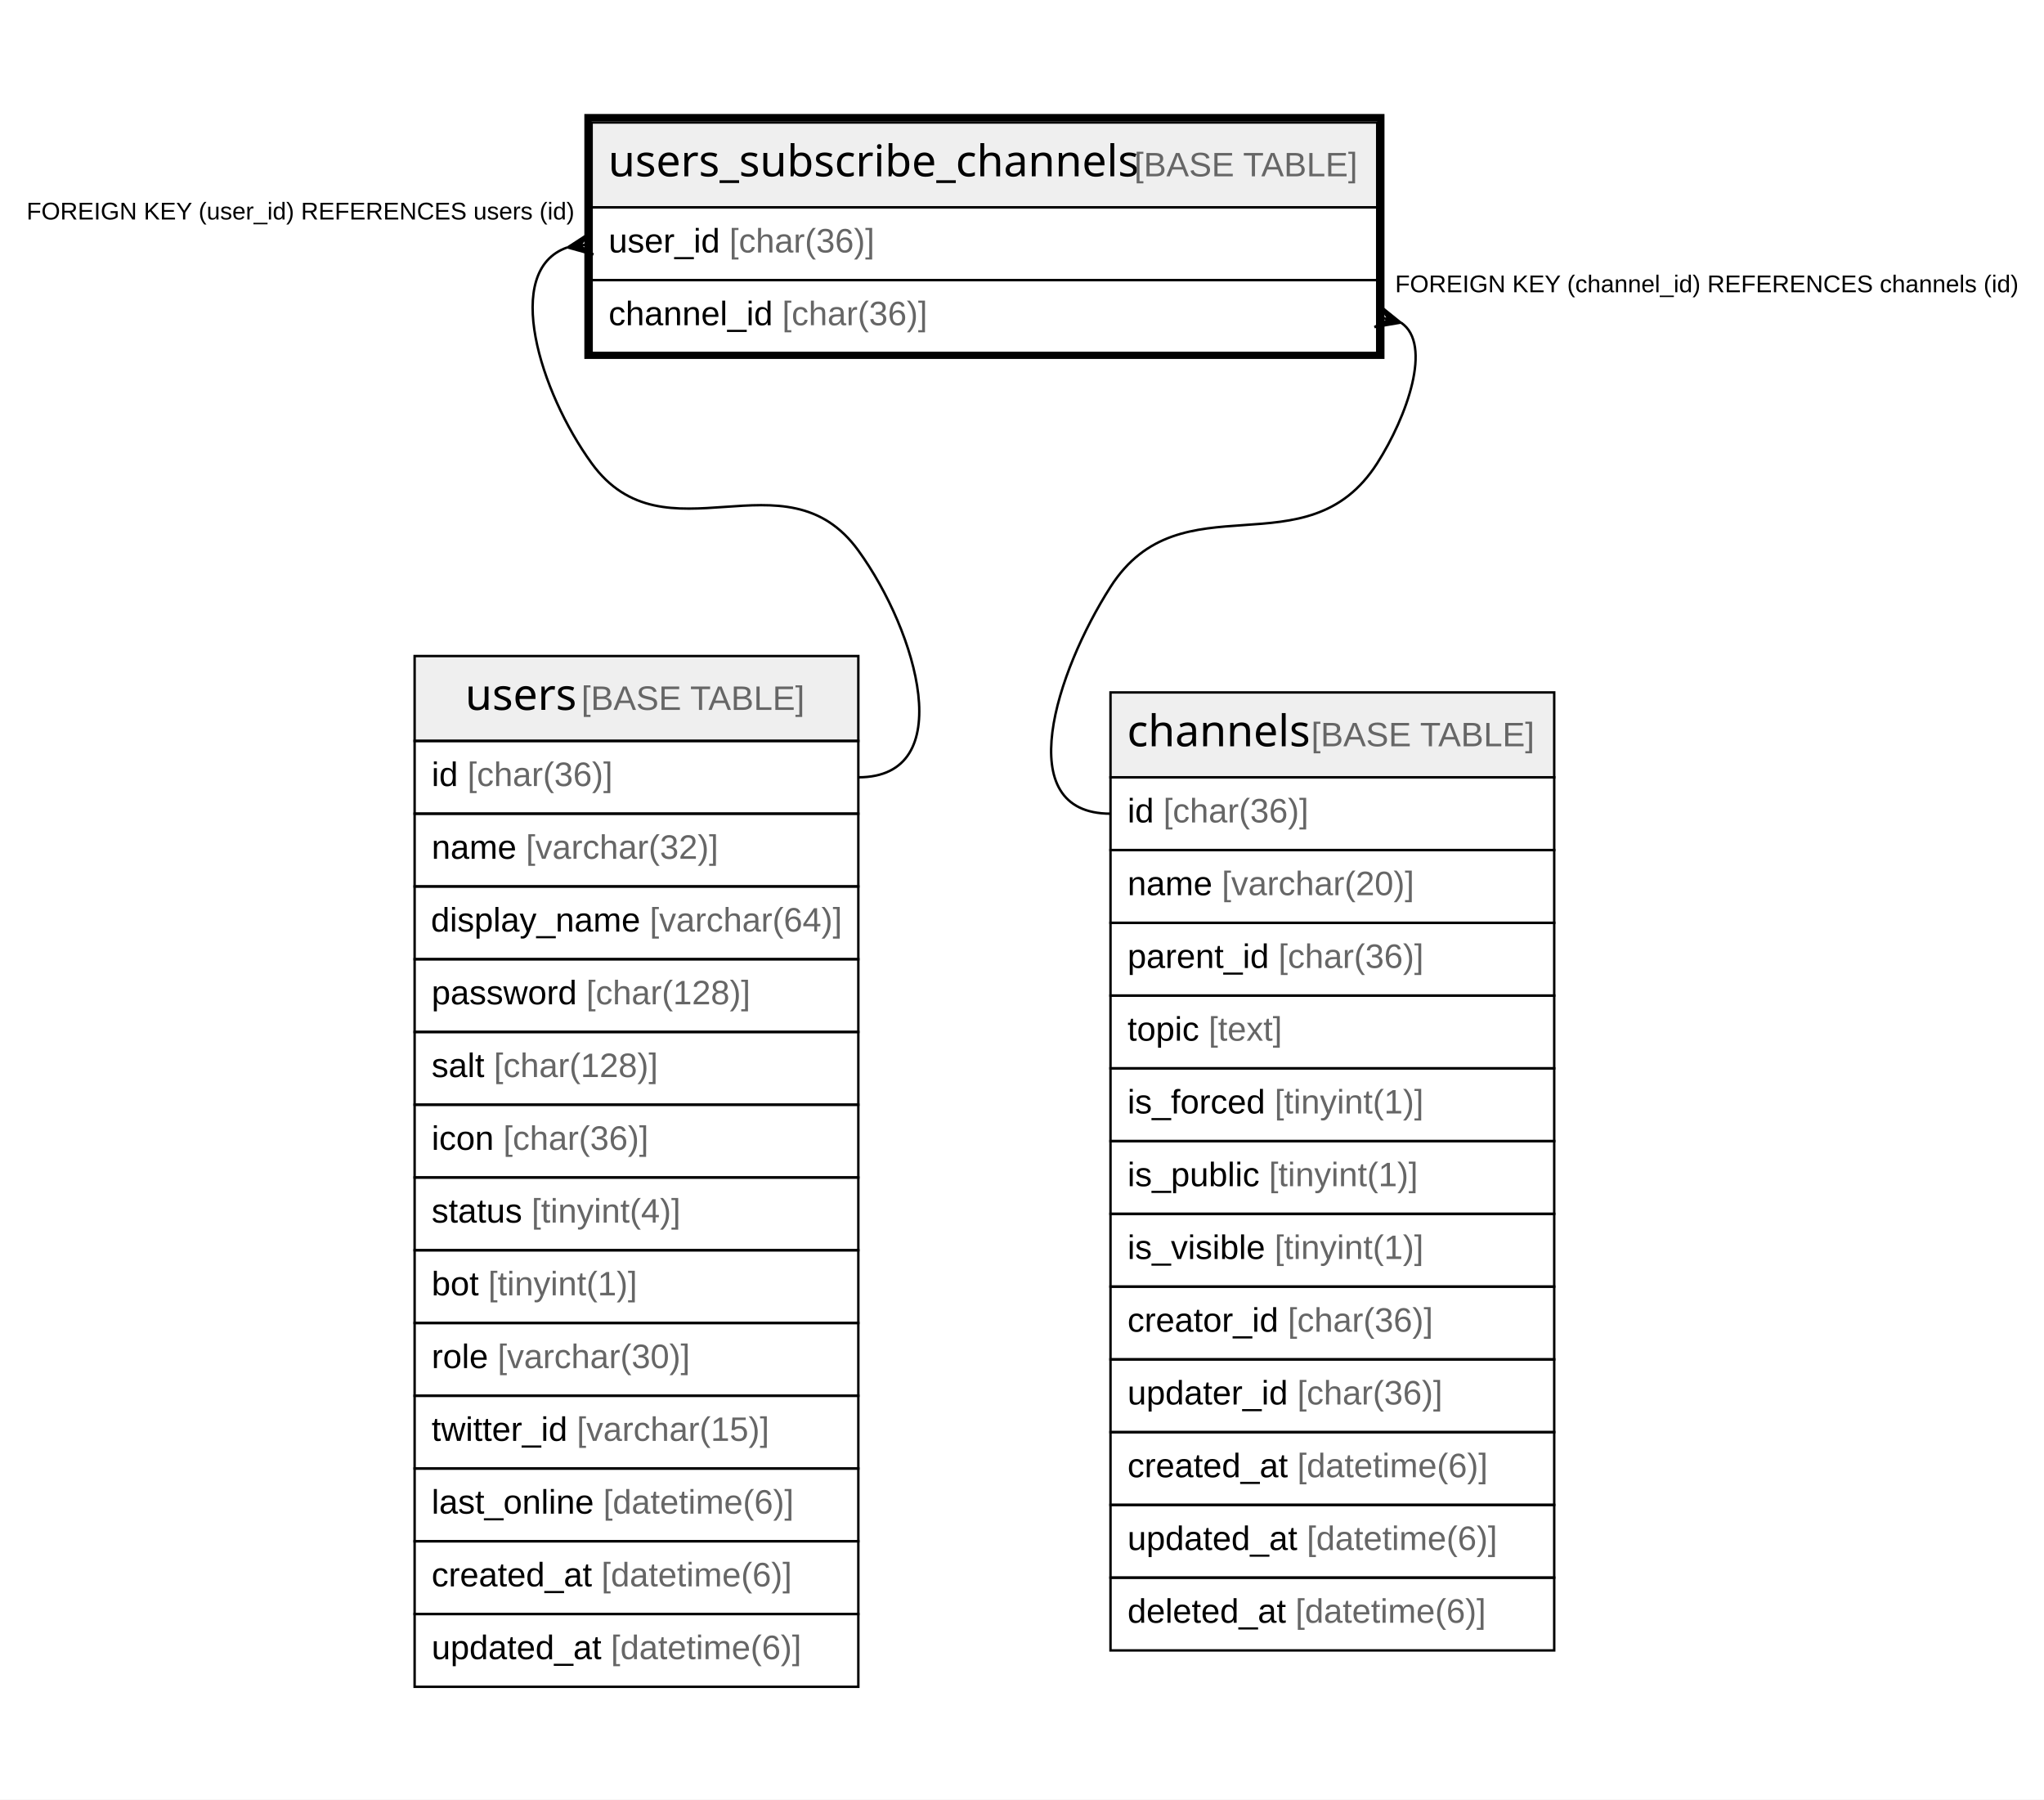
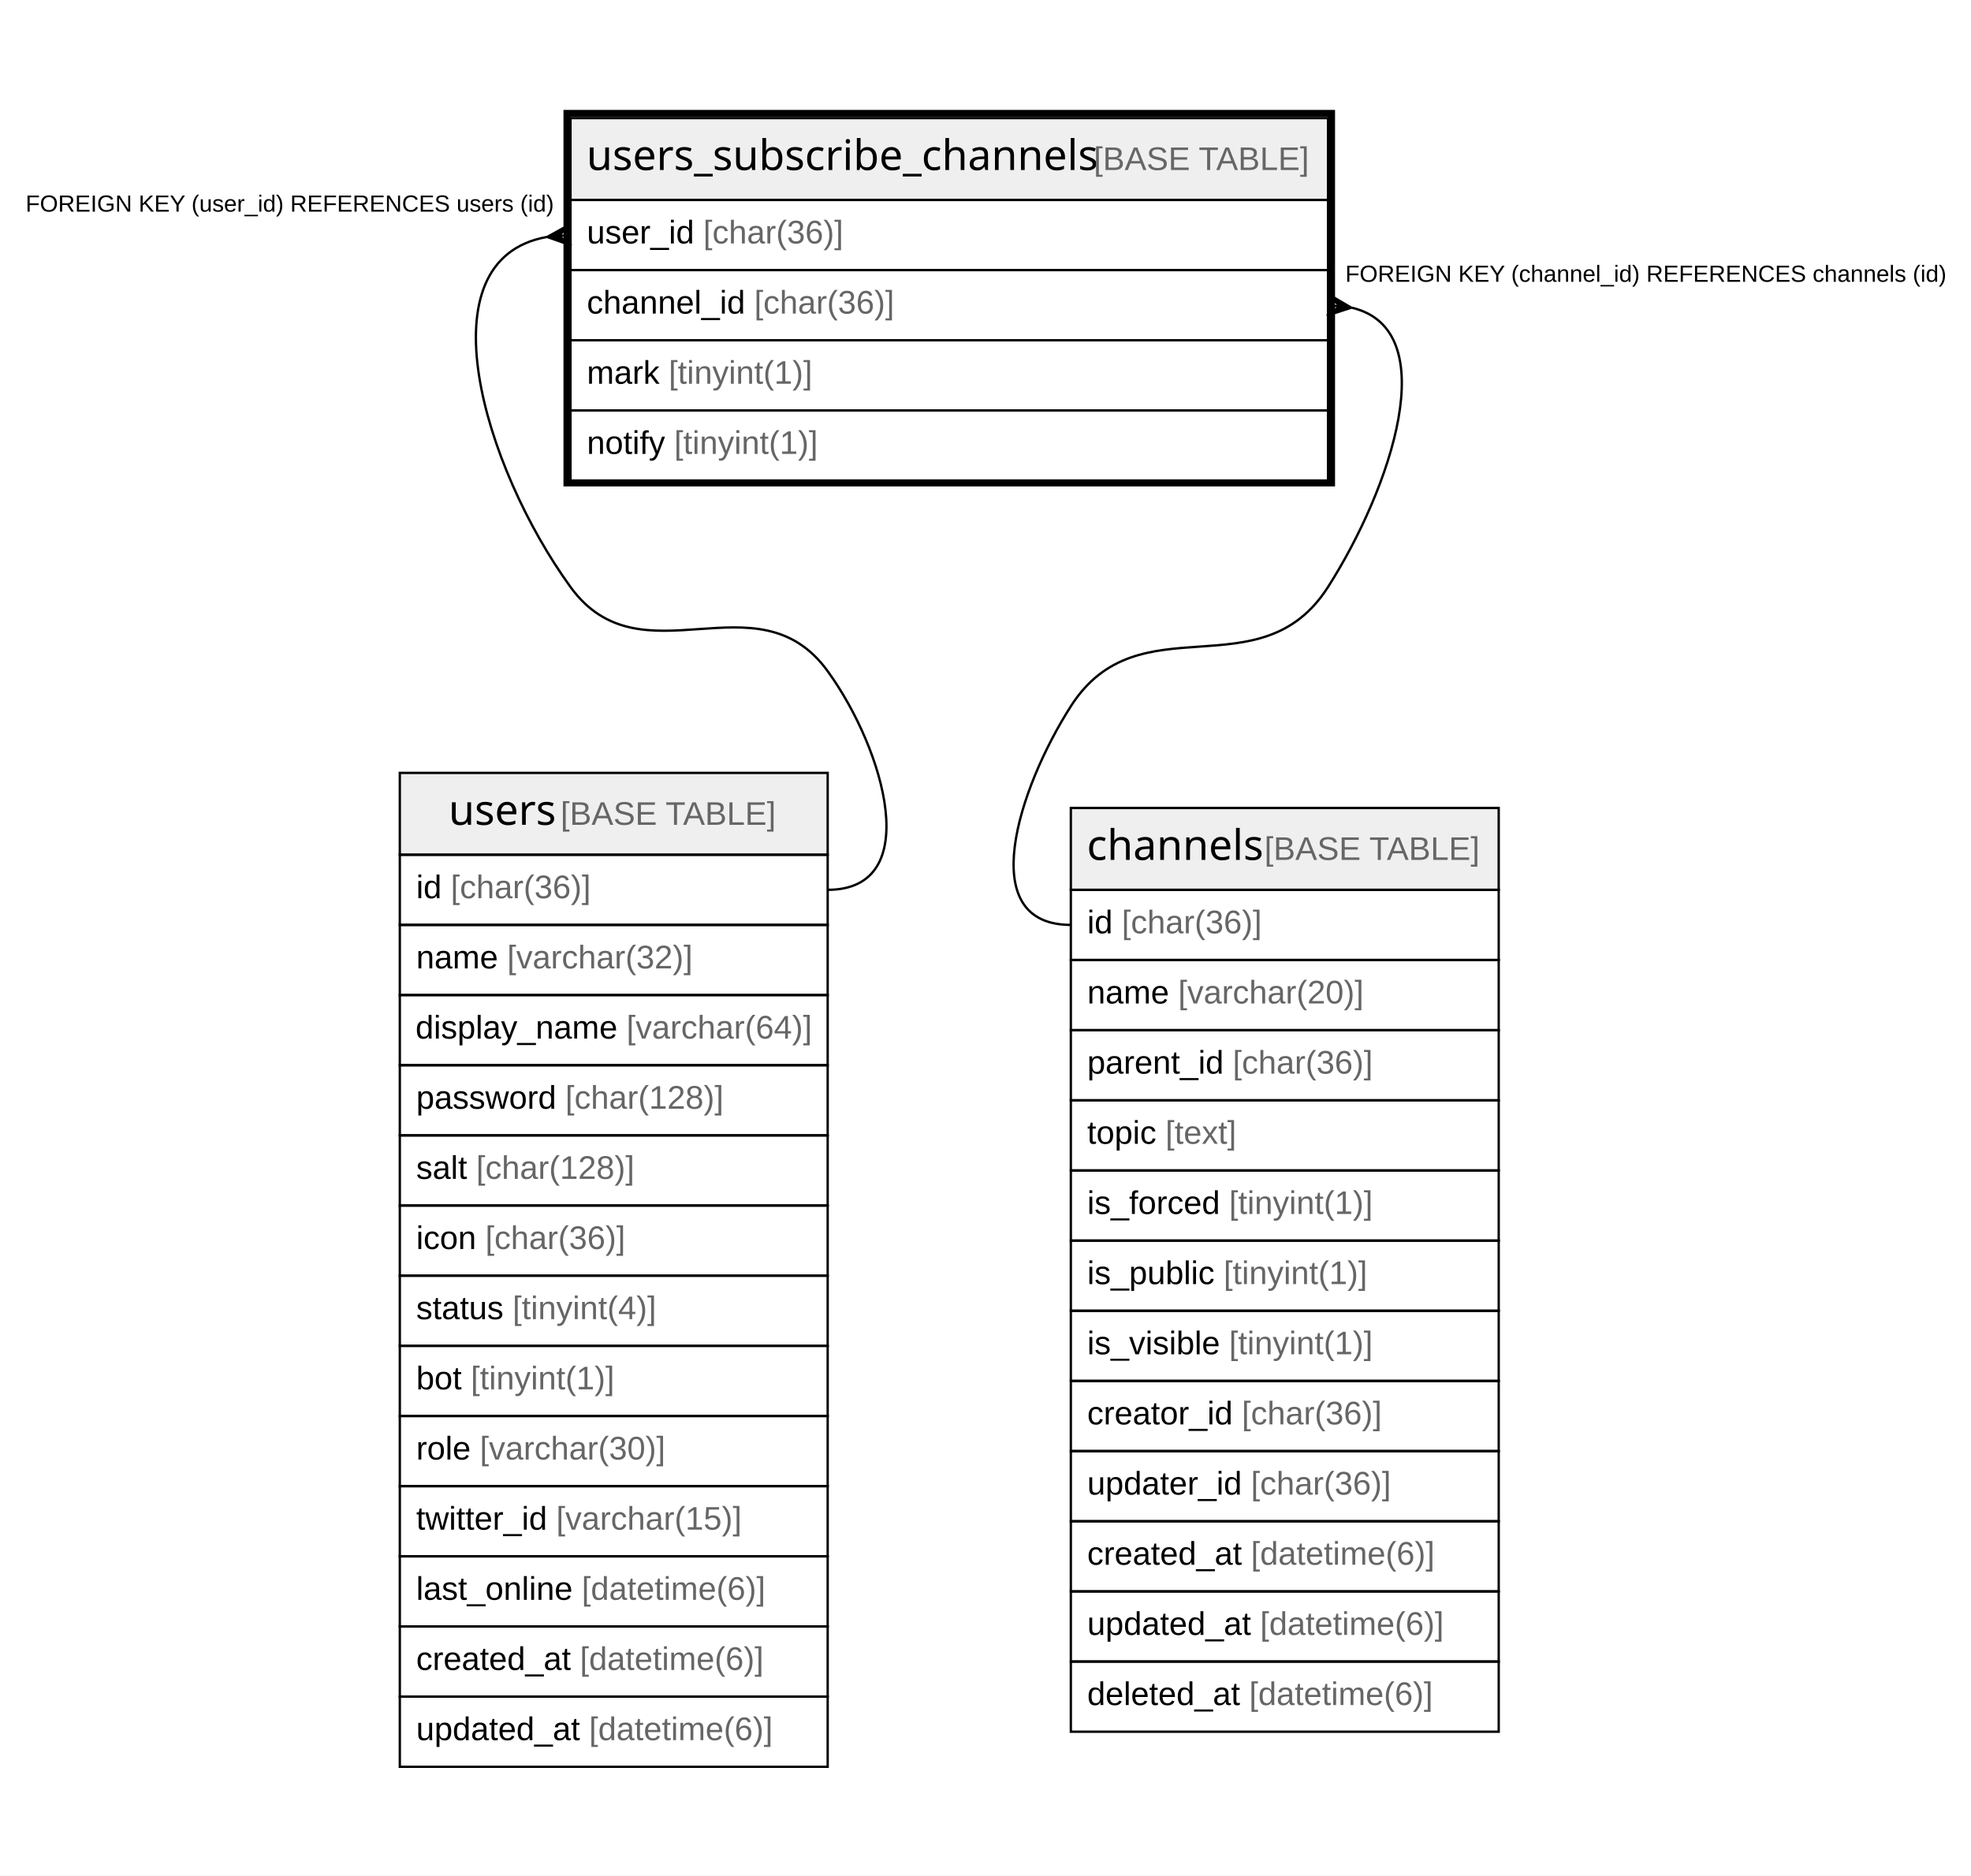
- <svg xmlns="http://www.w3.org/2000/svg" width="843pt" height="742pt" viewBox="0.00 0.00 843.00 742.00">
-   <g id="graph0" class="graph" transform="scale(1 1) rotate(0) translate(4 738)">
-     <polygon fill="#ffffff" stroke="transparent" points="-4,4 -4,-738 839,-738 839,4 -4,4" />
+ <svg xmlns="http://www.w3.org/2000/svg" width="843pt" height="802pt" viewBox="0.00 0.00 843.00 802.00">
+   <g id="graph0" class="graph" transform="scale(1 1) rotate(0) translate(4 798)">
+     <polygon fill="#ffffff" stroke="transparent" points="-4,4 -4,-798 839,-798 839,4 -4,4" />
    <g id="node1" class="node">
-       <polygon fill="#efefef" stroke="transparent" points="240,-652.5 240,-687.5 564,-687.5 564,-652.5 240,-652.5" />
-       <polygon fill="none" stroke="#000000" points="240,-652.5 240,-687.5 564,-687.5 564,-652.5 240,-652.5" />
-       <text text-anchor="start" x="246.846" y="-665.3" font-family="Arial Bold" font-size="18.00" fill="#000000">users_subscribe_channels</text>
-       <text text-anchor="start" x="459.9" y="-665.3" font-family="Arial" font-size="14.00" fill="#000000"> </text>
-       <text text-anchor="start" x="463.79" y="-665.3" font-family="Arial" font-size="14.00" fill="#666666">[BASE TABLE]</text>
+       <polygon fill="#efefef" stroke="transparent" points="240,-712.5 240,-747.5 564,-747.5 564,-712.5 240,-712.5" />
+       <polygon fill="none" stroke="#000000" points="240,-712.5 240,-747.5 564,-747.5 564,-712.5 240,-712.5" />
+       <text text-anchor="start" x="246.846" y="-725.3" font-family="Arial Bold" font-size="18.00" fill="#000000">users_subscribe_channels</text>
+       <text text-anchor="start" x="459.9" y="-725.3" font-family="Arial" font-size="14.00" fill="#000000"> </text>
+       <text text-anchor="start" x="463.79" y="-725.3" font-family="Arial" font-size="14.00" fill="#666666">[BASE TABLE]</text>
+       <polygon fill="none" stroke="#000000" points="240,-682.5 240,-712.5 564,-712.5 564,-682.5 240,-682.5" />
+       <text text-anchor="start" x="247" y="-693.9" font-family="Arial" font-size="14.00" fill="#000000">user_id </text>
+       <text text-anchor="start" x="296.788" y="-693.9" font-family="Arial" font-size="14.00" fill="#666666">[char(36)]</text>
+       <polygon fill="none" stroke="#000000" points="240,-652.5 240,-682.5 564,-682.5 564,-652.5 240,-652.5" />
+       <text text-anchor="start" x="247" y="-663.9" font-family="Arial" font-size="14.00" fill="#000000">channel_id </text>
+       <text text-anchor="start" x="318.582" y="-663.9" font-family="Arial" font-size="14.00" fill="#666666">[char(36)]</text>
      <polygon fill="none" stroke="#000000" points="240,-622.5 240,-652.5 564,-652.5 564,-622.5 240,-622.5" />
-       <text text-anchor="start" x="247" y="-633.9" font-family="Arial" font-size="14.00" fill="#000000">user_id </text>
-       <text text-anchor="start" x="296.788" y="-633.9" font-family="Arial" font-size="14.00" fill="#666666">[char(36)]</text>
+       <text text-anchor="start" x="247" y="-633.9" font-family="Arial" font-size="14.00" fill="#000000">mark </text>
+       <text text-anchor="start" x="281.994" y="-633.9" font-family="Arial" font-size="14.00" fill="#666666">[tinyint(1)]</text>
      <polygon fill="none" stroke="#000000" points="240,-592.5 240,-622.5 564,-622.5 564,-592.5 240,-592.5" />
-       <text text-anchor="start" x="247" y="-603.9" font-family="Arial" font-size="14.00" fill="#000000">channel_id </text>
-       <text text-anchor="start" x="318.582" y="-603.9" font-family="Arial" font-size="14.00" fill="#666666">[char(36)]</text>
-       <polygon fill="none" stroke="#000000" stroke-width="3" points="238.5,-591.5 238.5,-689.5 565.5,-689.5 565.5,-591.5 238.5,-591.5" />
+       <text text-anchor="start" x="247" y="-603.9" font-family="Arial" font-size="14.00" fill="#000000">notify </text>
+       <text text-anchor="start" x="284.344" y="-603.9" font-family="Arial" font-size="14.00" fill="#666666">[tinyint(1)]</text>
+       <polygon fill="none" stroke="#000000" stroke-width="3" points="238.5,-591.5 238.5,-749.5 565.5,-749.5 565.5,-591.5 238.5,-591.5" />
    </g>
    <g id="node2" class="node">
      <polygon fill="#efefef" stroke="transparent" points="167,-432.5 167,-467.5 350,-467.5 350,-432.5 167,-432.5" />
      <polygon fill="none" stroke="#000000" points="167,-432.5 167,-467.5 350,-467.5 350,-432.5 167,-432.5" />
      <text text-anchor="start" x="187.871" y="-445.3" font-family="Arial Bold" font-size="18.00" fill="#000000">users</text>
      <text text-anchor="start" x="231.875" y="-445.3" font-family="Arial" font-size="14.00" fill="#000000"> </text>
      <text text-anchor="start" x="235.766" y="-445.3" font-family="Arial" font-size="14.00" fill="#666666">[BASE TABLE]</text>
      <polygon fill="none" stroke="#000000" points="167,-402.5 167,-432.5 350,-432.5 350,-402.5 167,-402.5" />
      <text text-anchor="start" x="174" y="-413.9" font-family="Arial" font-size="14.00" fill="#000000">id </text>
      <text text-anchor="start" x="188.78" y="-413.9" font-family="Arial" font-size="14.00" fill="#666666">[char(36)]</text>
      <polygon fill="none" stroke="#000000" points="167,-372.5 167,-402.5 350,-402.5 350,-372.5 167,-372.5" />
      <text text-anchor="start" x="174" y="-383.9" font-family="Arial" font-size="14.00" fill="#000000">name </text>
      <text text-anchor="start" x="212.899" y="-383.9" font-family="Arial" font-size="14.00" fill="#666666">[varchar(32)]</text>
      <polygon fill="none" stroke="#000000" points="167,-342.5 167,-372.5 350,-372.5 350,-342.5 167,-342.5" />
      <text text-anchor="start" x="173.71" y="-353.9" font-family="Arial" font-size="14.00" fill="#000000">display_name </text>
      <text text-anchor="start" x="263.953" y="-353.9" font-family="Arial" font-size="14.00" fill="#666666">[varchar(64)]</text>
      <polygon fill="none" stroke="#000000" points="167,-312.5 167,-342.5 350,-342.5 350,-312.5 167,-312.5" />
      <text text-anchor="start" x="174" y="-323.9" font-family="Arial" font-size="14.00" fill="#000000">password </text>
      <text text-anchor="start" x="237.788" y="-323.9" font-family="Arial" font-size="14.00" fill="#666666">[char(128)]</text>
      <polygon fill="none" stroke="#000000" points="167,-282.5 167,-312.5 350,-312.5 350,-282.5 167,-282.5" />
      <text text-anchor="start" x="174" y="-293.9" font-family="Arial" font-size="14.00" fill="#000000">salt </text>
      <text text-anchor="start" x="199.67" y="-293.9" font-family="Arial" font-size="14.00" fill="#666666">[char(128)]</text>
      <polygon fill="none" stroke="#000000" points="167,-252.5 167,-282.5 350,-282.5 350,-252.5 167,-252.5" />
      <text text-anchor="start" x="174" y="-263.9" font-family="Arial" font-size="14.00" fill="#000000">icon </text>
      <text text-anchor="start" x="203.562" y="-263.9" font-family="Arial" font-size="14.00" fill="#666666">[char(36)]</text>
      <polygon fill="none" stroke="#000000" points="167,-222.5 167,-252.5 350,-252.5 350,-222.5 167,-222.5" />
      <text text-anchor="start" x="174" y="-233.9" font-family="Arial" font-size="14.00" fill="#000000">status </text>
      <text text-anchor="start" x="215.237" y="-233.9" font-family="Arial" font-size="14.00" fill="#666666">[tinyint(4)]</text>
      <polygon fill="none" stroke="#000000" points="167,-192.5 167,-222.5 350,-222.5 350,-192.5 167,-192.5" />
      <text text-anchor="start" x="174" y="-203.9" font-family="Arial" font-size="14.00" fill="#000000">bot </text>
      <text text-anchor="start" x="197.346" y="-203.9" font-family="Arial" font-size="14.00" fill="#666666">[tinyint(1)]</text>
      <polygon fill="none" stroke="#000000" points="167,-162.5 167,-192.5 350,-192.5 350,-162.5 167,-162.5" />
      <text text-anchor="start" x="174" y="-173.9" font-family="Arial" font-size="14.00" fill="#000000">role </text>
      <text text-anchor="start" x="201.223" y="-173.9" font-family="Arial" font-size="14.00" fill="#666666">[varchar(30)]</text>
      <polygon fill="none" stroke="#000000" points="167,-132.5 167,-162.5 350,-162.5 350,-132.5 167,-132.5" />
      <text text-anchor="start" x="174" y="-143.9" font-family="Arial" font-size="14.00" fill="#000000">twitter_id </text>
      <text text-anchor="start" x="233.891" y="-143.9" font-family="Arial" font-size="14.00" fill="#666666">[varchar(15)]</text>
      <polygon fill="none" stroke="#000000" points="167,-102.5 167,-132.5 350,-132.5 350,-102.5 167,-102.5" />
      <text text-anchor="start" x="174" y="-113.9" font-family="Arial" font-size="14.00" fill="#000000">last_online </text>
      <text text-anchor="start" x="244.797" y="-113.9" font-family="Arial" font-size="14.00" fill="#666666">[datetime(6)]</text>
      <polygon fill="none" stroke="#000000" points="167,-72.5 167,-102.5 350,-102.5 350,-72.5 167,-72.5" />
      <text text-anchor="start" x="174" y="-83.9" font-family="Arial" font-size="14.00" fill="#000000">created_at </text>
      <text text-anchor="start" x="244.028" y="-83.9" font-family="Arial" font-size="14.00" fill="#666666">[datetime(6)]</text>
      <polygon fill="none" stroke="#000000" points="167,-42.5 167,-72.5 350,-72.5 350,-42.5 167,-42.5" />
      <text text-anchor="start" x="174" y="-53.9" font-family="Arial" font-size="14.00" fill="#000000">updated_at </text>
      <text text-anchor="start" x="247.933" y="-53.9" font-family="Arial" font-size="14.00" fill="#666666">[datetime(6)]</text>
    </g>
    <g id="edge1" class="edge">
-       <path fill="none" stroke="#000000" d="M229.796,-635.92C203.089,-626.427 218.698,-576.385 240,-547 270.192,-505.352 319.808,-552.648 350,-511 374.39,-477.355 391.556,-417.5 350,-417.5" />
-       <polygon fill="#000000" stroke="#000000" points="230.118,-635.97 239.311,-641.947 235.059,-636.735 240,-637.5 240,-637.5 240,-637.5 235.059,-636.735 240.689,-633.053 230.118,-635.97 230.118,-635.97" />
-       <text text-anchor="start" x="6.945" y="-647.5" font-family="Arial" font-size="10.00" fill="#000000">FOREIGN KEY (user_id) REFERENCES users (id)</text>
+       <path fill="none" stroke="#000000" d="M229.861,-696.658C176.168,-687.089 202.888,-598.194 240,-547 270.192,-505.352 319.808,-552.648 350,-511 374.39,-477.355 391.556,-417.5 350,-417.5" />
+       <polygon fill="#000000" stroke="#000000" points="230.034,-696.673 239.628,-701.985 235.017,-697.086 240,-697.5 240,-697.5 240,-697.5 235.017,-697.086 240.372,-693.015 230.034,-696.673 230.034,-696.673" />
+       <text text-anchor="start" x="6.945" y="-707.5" font-family="Arial" font-size="10.00" fill="#000000">FOREIGN KEY (user_id) REFERENCES users (id)</text>
    </g>
    <g id="node3" class="node">
      <polygon fill="#efefef" stroke="transparent" points="454,-417.5 454,-452.5 637,-452.5 637,-417.5 454,-417.5" />
      <polygon fill="none" stroke="#000000" points="454,-417.5 454,-452.5 637,-452.5 637,-417.5 454,-417.5" />
      <text text-anchor="start" x="460.861" y="-430.3" font-family="Arial Bold" font-size="18.00" fill="#000000">channels</text>
      <text text-anchor="start" x="532.886" y="-430.3" font-family="Arial" font-size="14.00" fill="#000000"> </text>
      <text text-anchor="start" x="536.776" y="-430.3" font-family="Arial" font-size="14.00" fill="#666666">[BASE TABLE]</text>
      <polygon fill="none" stroke="#000000" points="454,-387.5 454,-417.5 637,-417.5 637,-387.5 454,-387.5" />
      <text text-anchor="start" x="461" y="-398.9" font-family="Arial" font-size="14.00" fill="#000000">id </text>
      <text text-anchor="start" x="475.78" y="-398.9" font-family="Arial" font-size="14.00" fill="#666666">[char(36)]</text>
      <polygon fill="none" stroke="#000000" points="454,-357.5 454,-387.5 637,-387.5 637,-357.5 454,-357.5" />
      <text text-anchor="start" x="461" y="-368.9" font-family="Arial" font-size="14.00" fill="#000000">name </text>
      <text text-anchor="start" x="499.899" y="-368.9" font-family="Arial" font-size="14.00" fill="#666666">[varchar(20)]</text>
      <polygon fill="none" stroke="#000000" points="454,-327.5 454,-357.5 637,-357.5 637,-327.5 454,-327.5" />
      <text text-anchor="start" x="461" y="-338.9" font-family="Arial" font-size="14.00" fill="#000000">parent_id </text>
      <text text-anchor="start" x="523.244" y="-338.9" font-family="Arial" font-size="14.00" fill="#666666">[char(36)]</text>
      <polygon fill="none" stroke="#000000" points="454,-297.5 454,-327.5 637,-327.5 637,-297.5 454,-297.5" />
      <text text-anchor="start" x="461" y="-308.9" font-family="Arial" font-size="14.00" fill="#000000">topic </text>
      <text text-anchor="start" x="494.453" y="-308.9" font-family="Arial" font-size="14.00" fill="#666666">[text]</text>
      <polygon fill="none" stroke="#000000" points="454,-267.5 454,-297.5 637,-297.5 637,-267.5 454,-267.5" />
      <text text-anchor="start" x="461" y="-278.9" font-family="Arial" font-size="14.00" fill="#000000">is_forced </text>
      <text text-anchor="start" x="521.679" y="-278.9" font-family="Arial" font-size="14.00" fill="#666666">[tinyint(1)]</text>
      <polygon fill="none" stroke="#000000" points="454,-237.5 454,-267.5 637,-267.5 637,-237.5 454,-237.5" />
      <text text-anchor="start" x="461" y="-248.9" font-family="Arial" font-size="14.00" fill="#000000">is_public </text>
      <text text-anchor="start" x="519.341" y="-248.9" font-family="Arial" font-size="14.00" fill="#666666">[tinyint(1)]</text>
      <polygon fill="none" stroke="#000000" points="454,-207.5 454,-237.5 637,-237.5 637,-207.5 454,-207.5" />
      <text text-anchor="start" x="461" y="-218.9" font-family="Arial" font-size="14.00" fill="#000000">is_visible </text>
      <text text-anchor="start" x="521.665" y="-218.9" font-family="Arial" font-size="14.00" fill="#666666">[tinyint(1)]</text>
      <polygon fill="none" stroke="#000000" points="454,-177.5 454,-207.5 637,-207.5 637,-177.5 454,-177.5" />
      <text text-anchor="start" x="461" y="-188.9" font-family="Arial" font-size="14.00" fill="#000000">creator_id </text>
      <text text-anchor="start" x="527.122" y="-188.9" font-family="Arial" font-size="14.00" fill="#666666">[char(36)]</text>
      <polygon fill="none" stroke="#000000" points="454,-147.5 454,-177.5 637,-177.5 637,-147.5 454,-147.5" />
      <text text-anchor="start" x="461" y="-158.9" font-family="Arial" font-size="14.00" fill="#000000">updater_id </text>
      <text text-anchor="start" x="531.027" y="-158.9" font-family="Arial" font-size="14.00" fill="#666666">[char(36)]</text>
      <polygon fill="none" stroke="#000000" points="454,-117.5 454,-147.5 637,-147.5 637,-117.5 454,-117.5" />
      <text text-anchor="start" x="461" y="-128.9" font-family="Arial" font-size="14.00" fill="#000000">created_at </text>
      <text text-anchor="start" x="531.028" y="-128.9" font-family="Arial" font-size="14.00" fill="#666666">[datetime(6)]</text>
      <polygon fill="none" stroke="#000000" points="454,-87.5 454,-117.5 637,-117.5 637,-87.5 454,-87.5" />
      <text text-anchor="start" x="461" y="-98.9" font-family="Arial" font-size="14.00" fill="#000000">updated_at </text>
      <text text-anchor="start" x="534.933" y="-98.9" font-family="Arial" font-size="14.00" fill="#666666">[datetime(6)]</text>
      <polygon fill="none" stroke="#000000" points="454,-57.5 454,-87.5 637,-87.5 637,-57.5 454,-57.5" />
      <text text-anchor="start" x="461" y="-68.9" font-family="Arial" font-size="14.00" fill="#000000">deleted_at </text>
      <text text-anchor="start" x="530.257" y="-68.9" font-family="Arial" font-size="14.00" fill="#666666">[datetime(6)]</text>
    </g>
    <g id="edge2" class="edge">
-       <path fill="none" stroke="#000000" d="M573.867,-604.931C586.958,-596.046 576.211,-566.121 564,-547 534.996,-501.583 483.004,-541.417 454,-496 431.634,-460.977 412.444,-402.5 454,-402.5" />
-       <polygon fill="#000000" stroke="#000000" points="573.677,-604.98 562.866,-603.145 568.839,-606.24 564,-607.5 564,-607.5 564,-607.5 568.839,-606.24 565.134,-611.855 573.677,-604.98 573.677,-604.98" />
-       <text text-anchor="start" x="571.378" y="-617.5" font-family="Arial" font-size="10.00" fill="#000000">FOREIGN KEY (channel_id) REFERENCES channels (id)</text>
+       <path fill="none" stroke="#000000" d="M574.162,-666.419C614.058,-657.052 590.798,-588.963 564,-547 534.996,-501.583 483.004,-541.417 454,-496 431.634,-460.977 412.444,-402.5 454,-402.5" />
+       <polygon fill="#000000" stroke="#000000" points="573.944,-666.442 563.524,-663.025 568.972,-666.971 564,-667.5 564,-667.5 564,-667.5 568.972,-666.971 564.476,-671.975 573.944,-666.442 573.944,-666.442" />
+       <text text-anchor="start" x="571.378" y="-677.5" font-family="Arial" font-size="10.00" fill="#000000">FOREIGN KEY (channel_id) REFERENCES channels (id)</text>
    </g>
  </g>
</svg>
